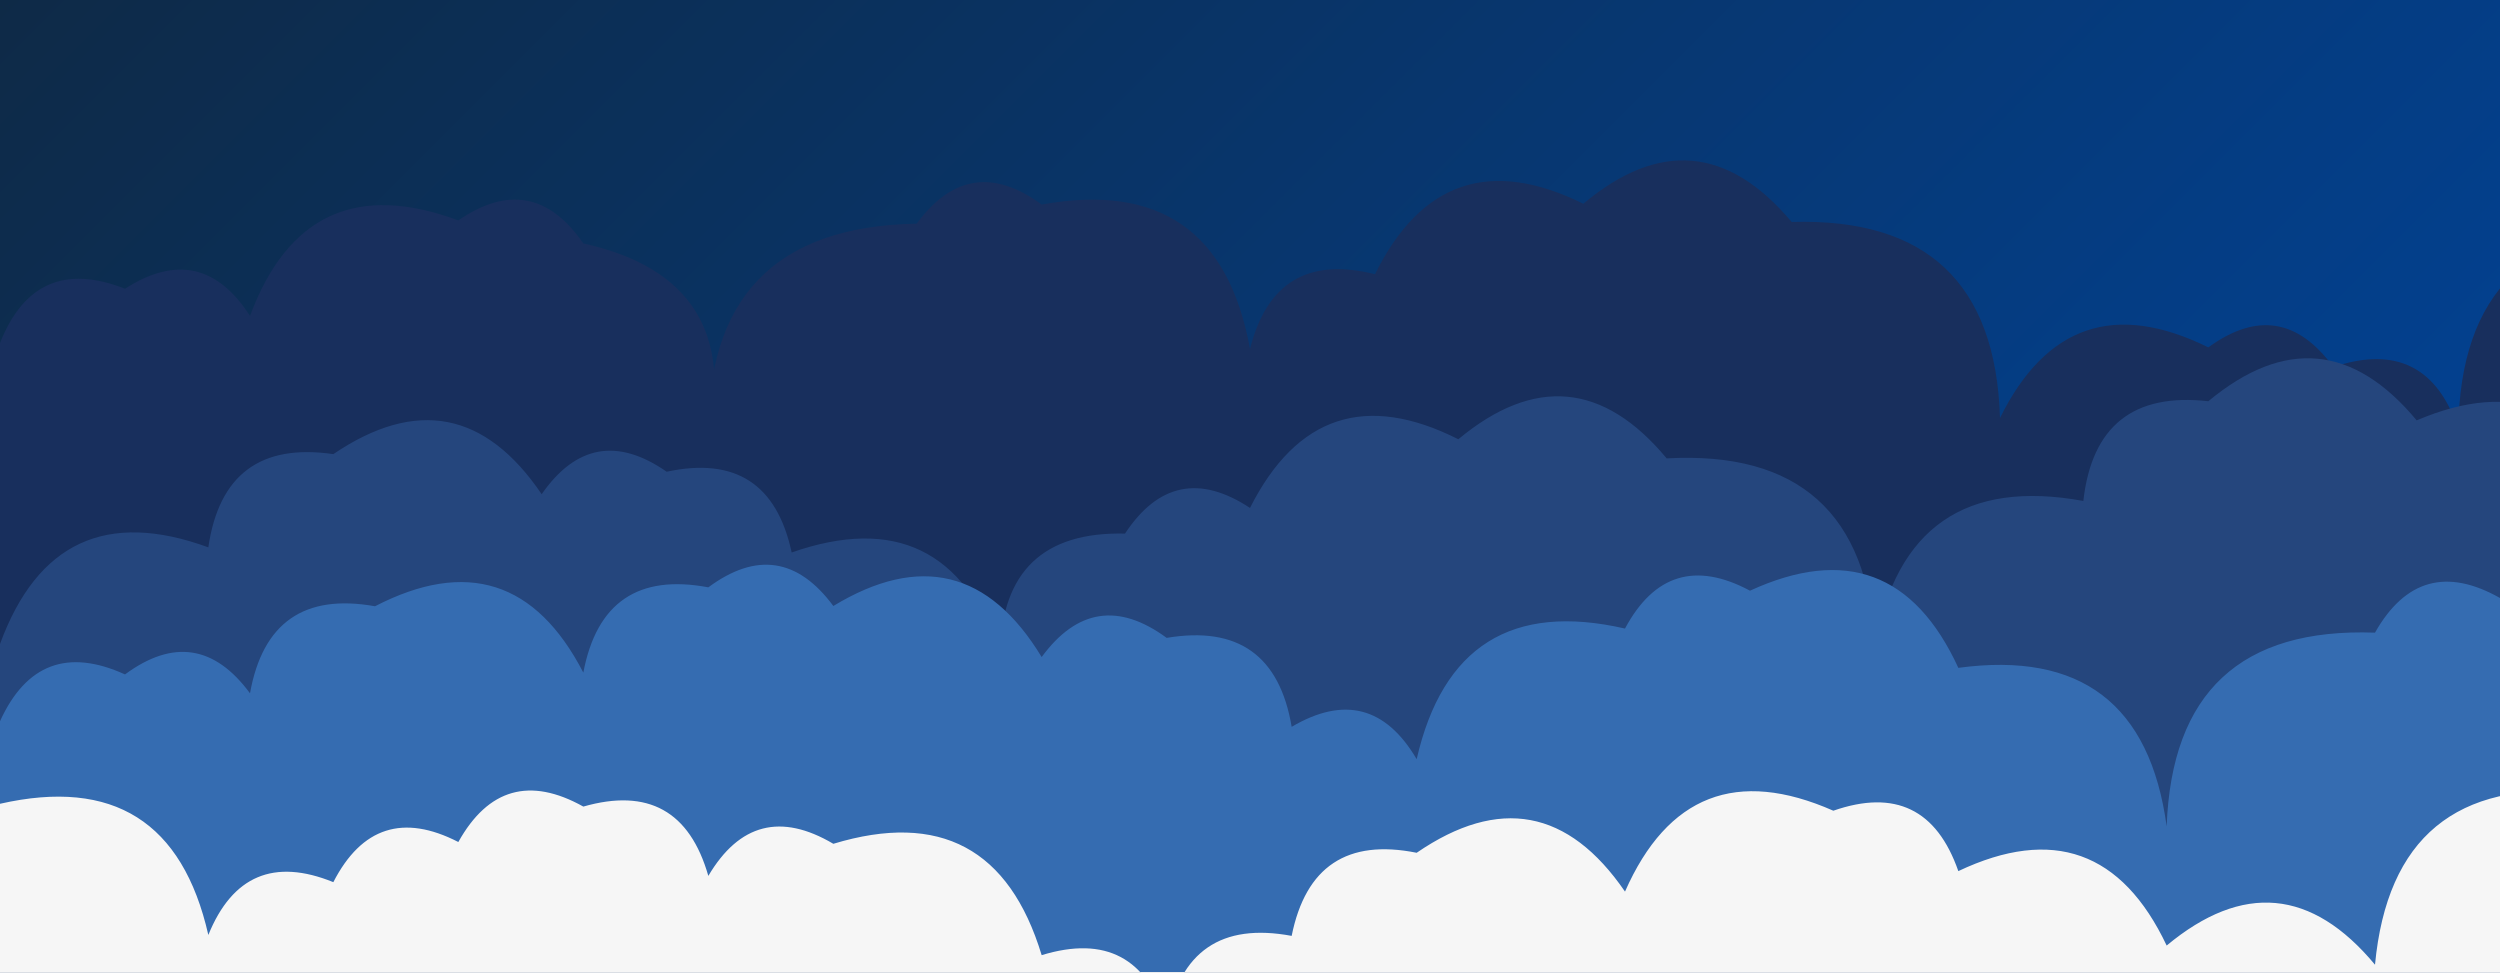
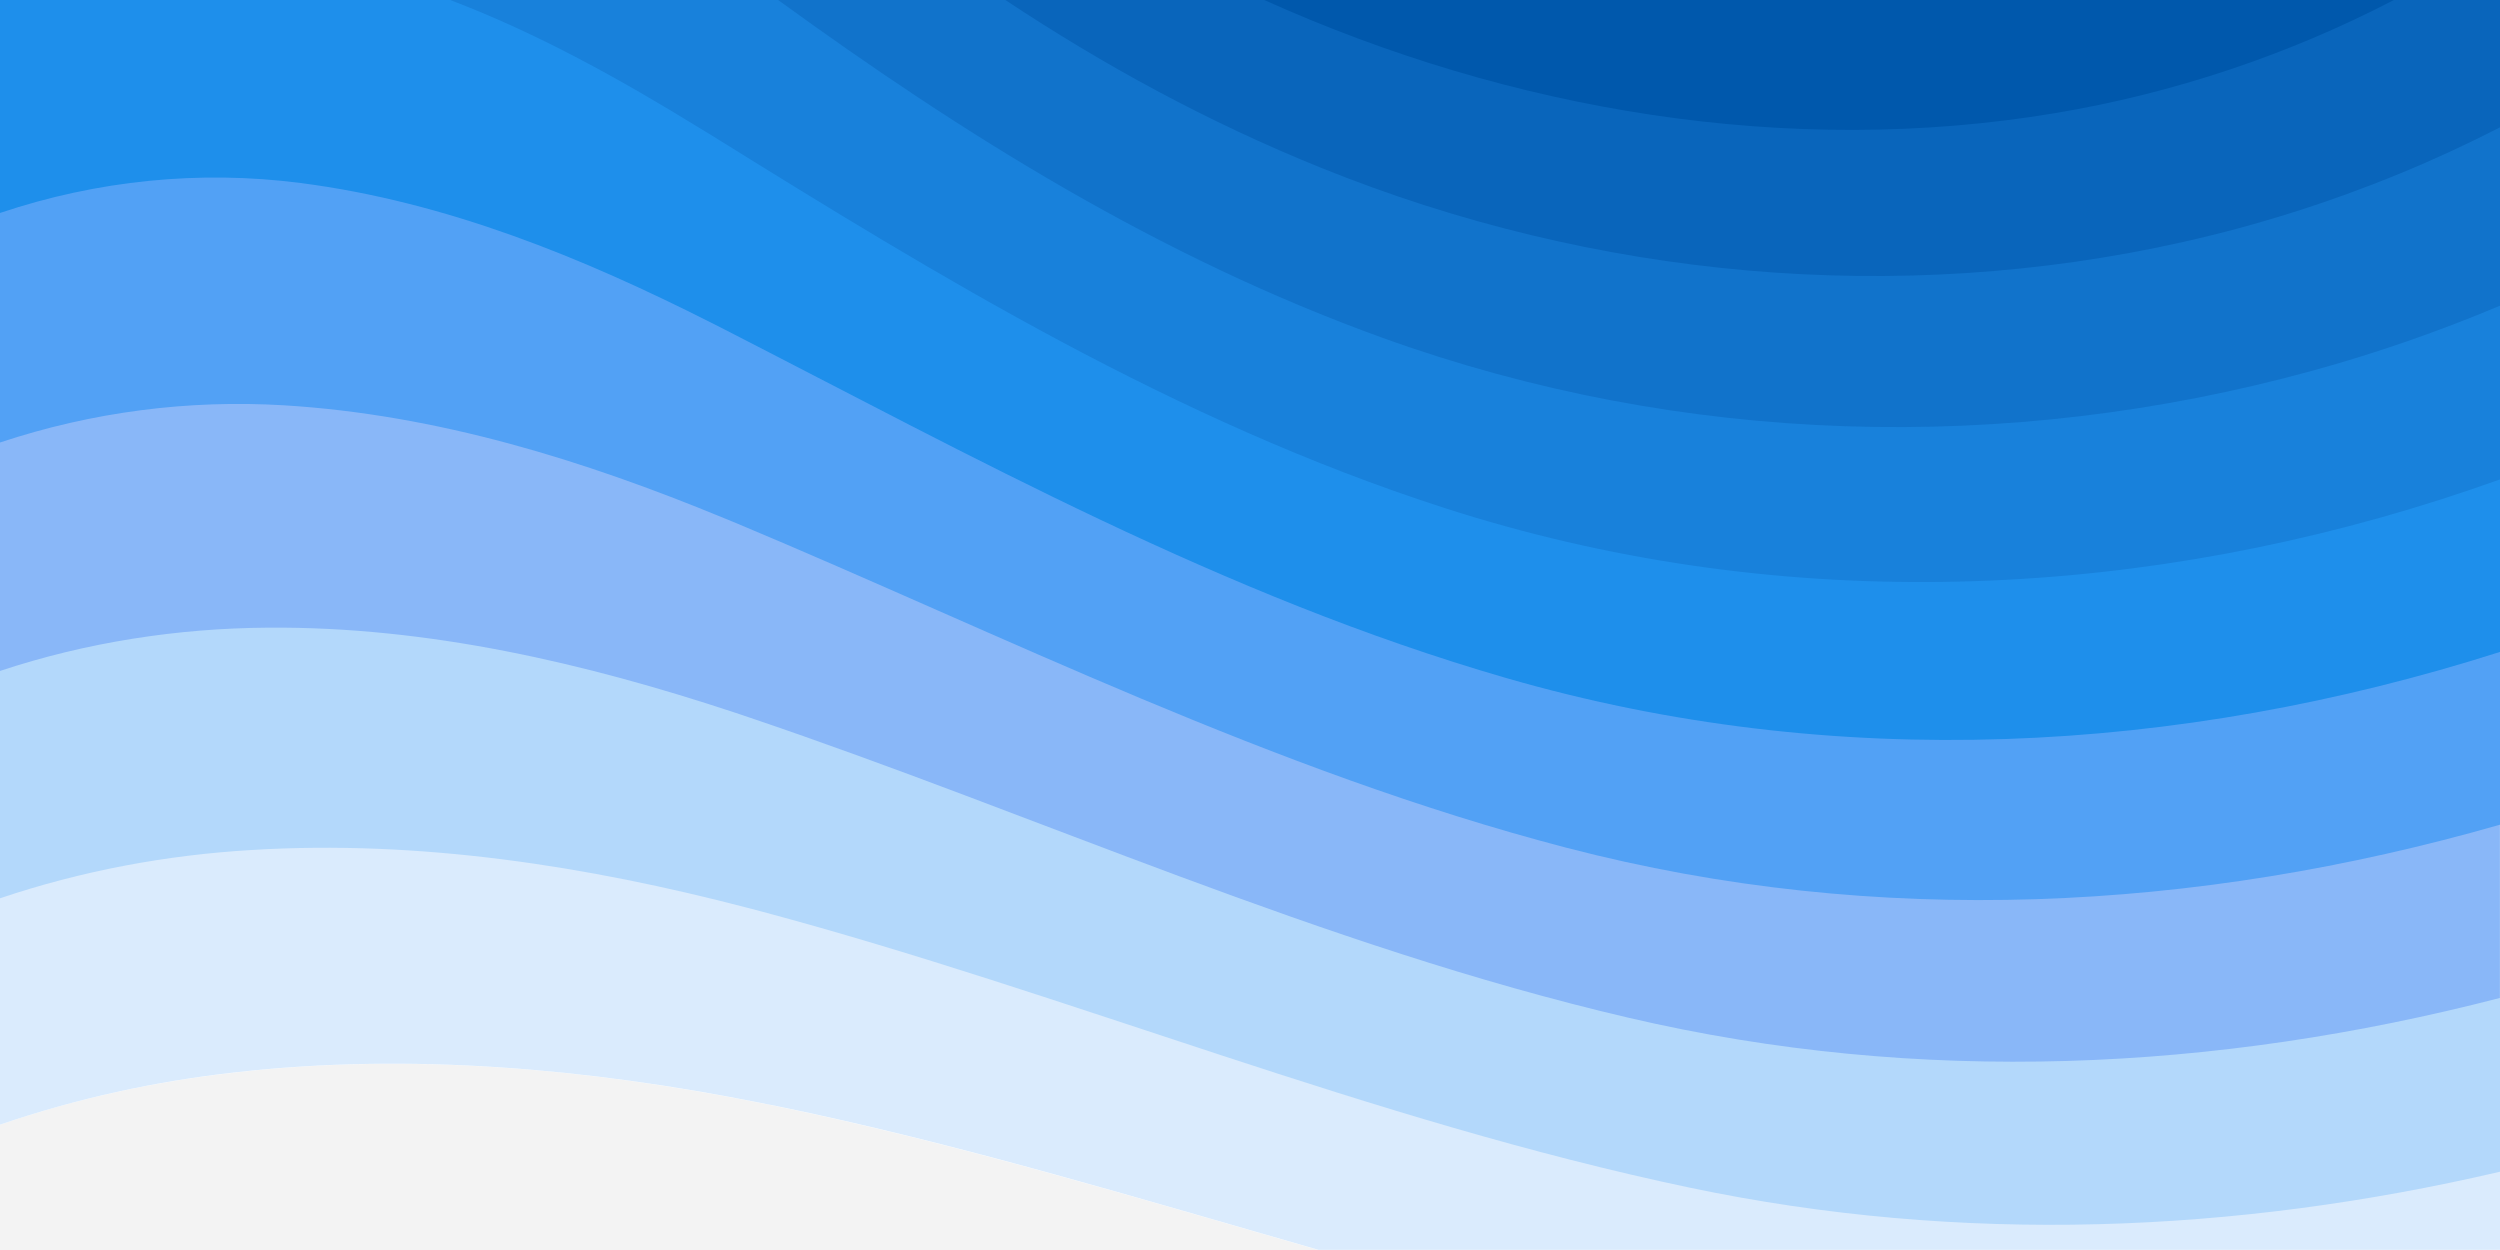
- <svg xmlns="http://www.w3.org/2000/svg" width="1440" height="560" preserveAspectRatio="none">
-   <g fill="none" mask="url(&quot;#a&quot;)">
-     <path fill="url(#b)" d="M0 0h1440v560H0z" />
-     <path fill="#182f5d" d="M1536 560H0V197.61q20.35-51.64 72-31.29 43.83-28.17 72 15.66 32.49-87.51 120-55.03 42.63-29.37 72 13.26 92.43 20.43 72 112.86-2.12-122.12 120-124.24 30.5-41.5 72-11.01 101.58-18.42 120 83.16 14.49-57.51 72-43.02 39.71-80.29 120-40.59 65.25-54.75 120 10.49 116.45-3.54 120 112.91 39.66-80.34 120-40.68 41.66-30.34 72 11.32 53.89-18.11 72 35.78 1.51-118.49 120-116.98z" />
-     <path fill="#25467d" d="M1512 560H0V370.95q32.17-87.83 120-55.67 9.15-62.85 72-53.7 71.54-48.46 120 23.08 29.53-42.47 72-12.94 59.25-12.74 72 46.51 88.92-31.08 120 57.85 1.63-70.36 72-68.73 28.61-43.39 72-14.78 40.22-79.78 120-39.56 65.51-54.49 120 11.02 113.71-6.28 120 107.43 18.55-101.46 120-82.91 7.28-64.72 72-57.44 65.51-54.49 120 11.02 84.2-35.8 120 48.4z" />
-     <path fill="#356cb1" d="M1512 560H0V415.43q22.52-49.48 72-26.96 41.43-30.57 72 10.87 10.94-61.07 72-50.13 79.11-40.89 120 38.22 11.44-60.56 72-49.12 41.37-30.63 72 10.74 74.7-45.3 120 29.41 30.48-41.52 72-11.04 61.61-10.39 72 51.23 45.32-26.68 72 18.64 22.38-97.62 120-75.24 25.1-46.91 72-21.81 82.22-37.78 120 44.44 105.67-14.33 120 91.34 4.2-115.8 120-111.61 26.02-45.98 72-19.96 53.89-18.11 72 35.78z" />
-     <path fill="#f6f6f6" d="M1488 560H0v-97.02q97.78-22.22 120 75.56 20.79-51.21 72-30.42 24.44-47.56 72-23.12 25.79-46.21 72-20.41 55.96-16.04 72 39.93 26.75-45.25 72-18.49 92.07-27.93 120 64.14 55.11-16.89 72 38.22 11.34-60.66 72-49.32 12.06-59.94 72-47.87 71.18-48.82 120 22.36 36.71-83.3 120-46.59 53.39-18.6 72 34.79 81.43-38.57 120 42.87 65.52-54.48 120 11.04 10.37-109.63 120-99.26z" />
+ <svg xmlns="http://www.w3.org/2000/svg" width="100%" height="100%" viewBox="0 0 1600 800">
+   <rect fill="#fff" width="1600" height="800" />
+   <g fill-opacity="1">
+     <path fill="#f3f3f3" d="M486 705.8c-109.3-21.8-223.4-32.2-335.3-19.4C99.5 692.1 49 703 0 719.8V800h843.8c-115.9-33.2-230.8-68.1-347.6-92.2C492.8 707.1 489.4 706.5 486 705.8z" />
+     <path fill="#daebfd" d="M1600 0H0v719.8c49-16.8 99.5-27.8 150.7-33.5c111.9-12.7 226-2.4 335.3 19.4c3.4 0.7 6.8 1.4 10.2 2c116.8 24 231.7 59 347.6 92.2H1600V0z" />
+     <path fill="#b3d8fb" d="M478.4 581c3.2 0.8 6.4 1.7 9.5 2.5c196.2 52.5 388.7 133.5 593.5 176.6c174.2 36.6 349.5 29.2 518.6-10.2V0H0v574.9c52.3-17.6 106.5-27.7 161.1-30.9C268.4 537.4 375.7 554.2 478.4 581z" />
+     <path fill="#89b7f8" d="M0 0v429.4c55.6-18.4 113.5-27.3 171.4-27.7c102.8-0.8 203.2 22.7 299.3 54.5c3 1 5.9 2 8.9 3c183.6 62 365.7 146.1 562.4 192.1c186.7 43.7 376.3 34.4 557.9-12.6V0H0z" />
+     <path fill="#52a1f5" d="M181.8 259.4c98.2 6 191.9 35.2 281.3 72.1c2.8 1.1 5.5 2.3 8.3 3.4c171 71.6 342.7 158.5 531.3 207.7c198.8 51.8 403.4 40.8 597.3-14.8V0H0v283.2C59 263.6 120.6 255.7 181.8 259.4z" />
+     <path fill="#1e8feb" d="M1600 0H0v136.3c62.3-20.9 127.7-27.5 192.2-19.2c93.6 12.1 180.5 47.7 263.3 89.6c2.6 1.3 5.1 2.6 7.7 3.9c158.4 81.1 319.7 170.9 500.3 223.2c210.5 61 430.8 49 636.6-16.6V0z" />
+     <path fill="#1881db" d="M454.9 86.3C600.7 177 751.6 269.3 924.1 325c208.6 67.4 431.3 60.8 637.9-5.3c12.8-4.1 25.4-8.4 38.1-12.9V0H288.1c56 21.3 108.7 50.6 159.7 82C450.2 83.4 452.5 84.9 454.9 86.3z" />
+     <path fill="#1173cb" d="M1600 0H498c118.1 85.8 243.5 164.5 386.8 216.2c191.8 69.2 400 74.7 595 21.1c40.8-11.2 81.1-25.2 120.3-41.7V0z" />
+     <path fill="#0965bb" d="M1397.5 154.8c47.2-10.6 93.6-25.3 138.6-43.8c21.7-8.9 43-18.8 63.9-29.5V0H643.4c62.9 41.7 129.7 78.2 202.1 107.4C1020.4 178.1 1214.2 196.1 1397.5 154.8z" />
+     <path fill="#0058ac" d="M1315.3 72.4c75.3-12.6 148.9-37.1 216.8-72.4h-723C966.8 71 1144.7 101 1315.3 72.4z" />
  </g>
-   <defs>
-     <linearGradient id="b" x1="15.28%" x2="84.72%" y1="-39.29%" y2="139.29%" gradientUnits="userSpaceOnUse">
-       <stop offset="0" stop-color="#0e2a47" />
-       <stop offset="1" stop-color="#00459e" />
-     </linearGradient>
-     <mask id="a">
-       <path fill="#fff" d="M0 0h1440v560H0z" />
-     </mask>
-   </defs>
</svg>
